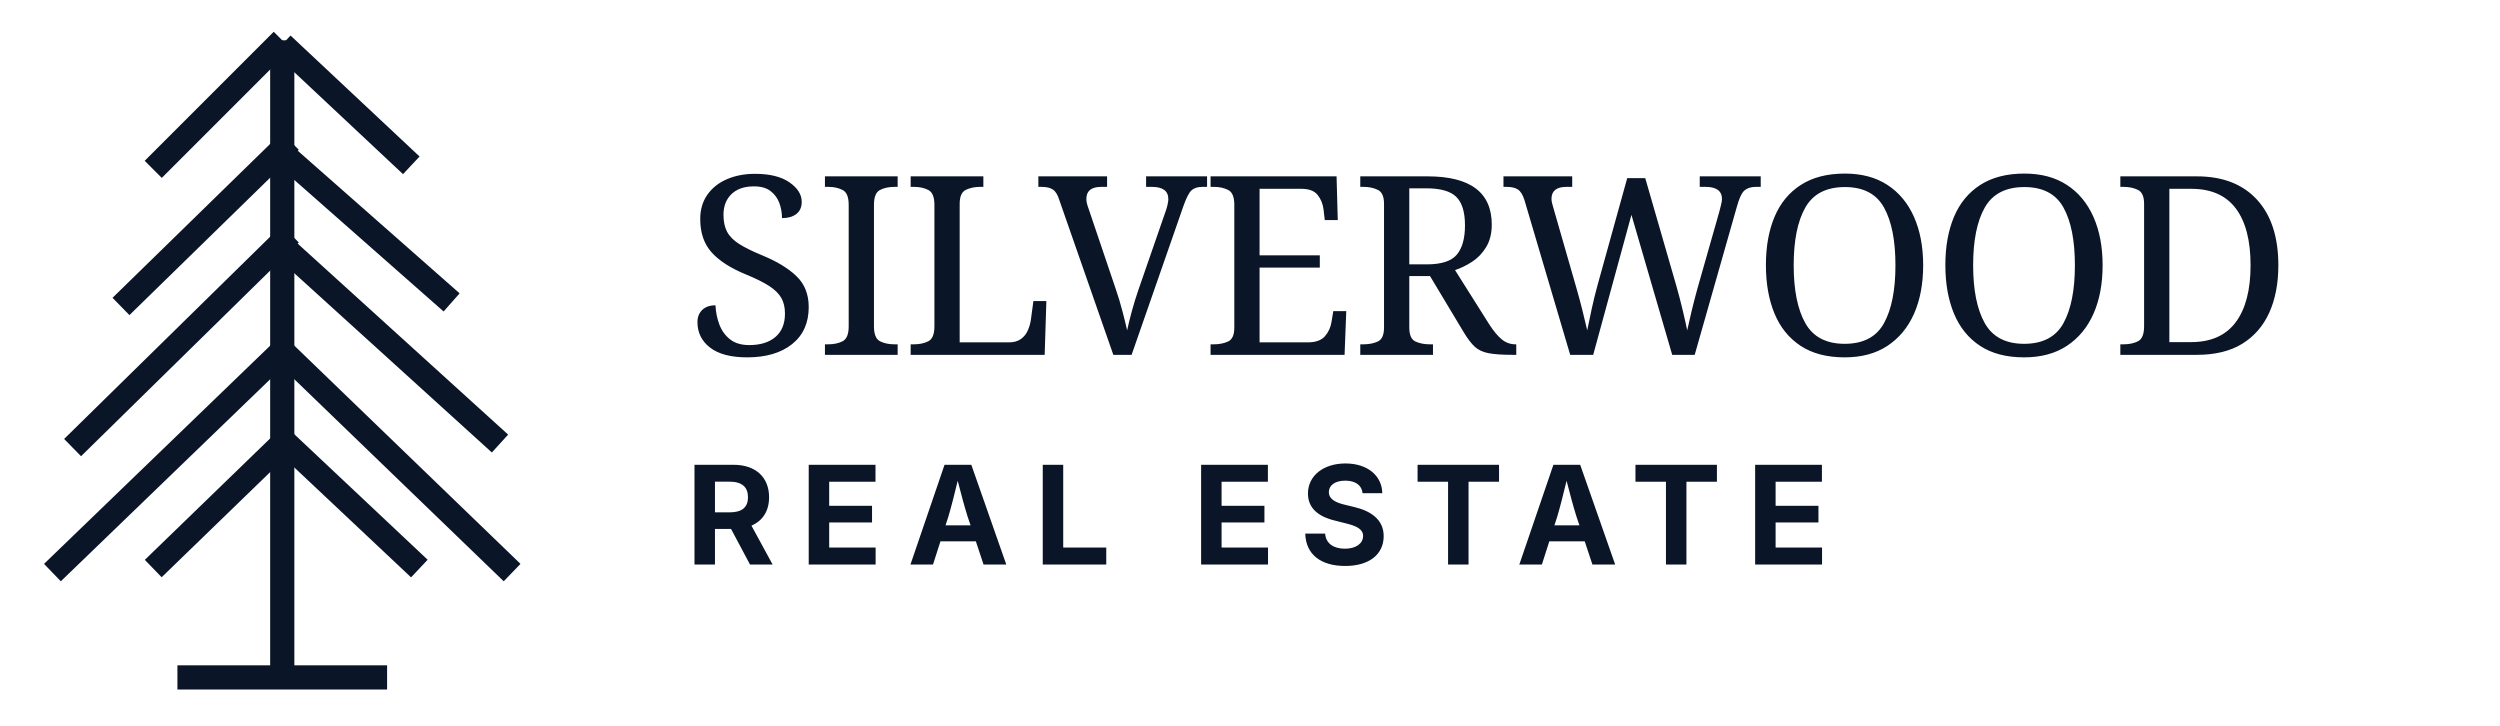
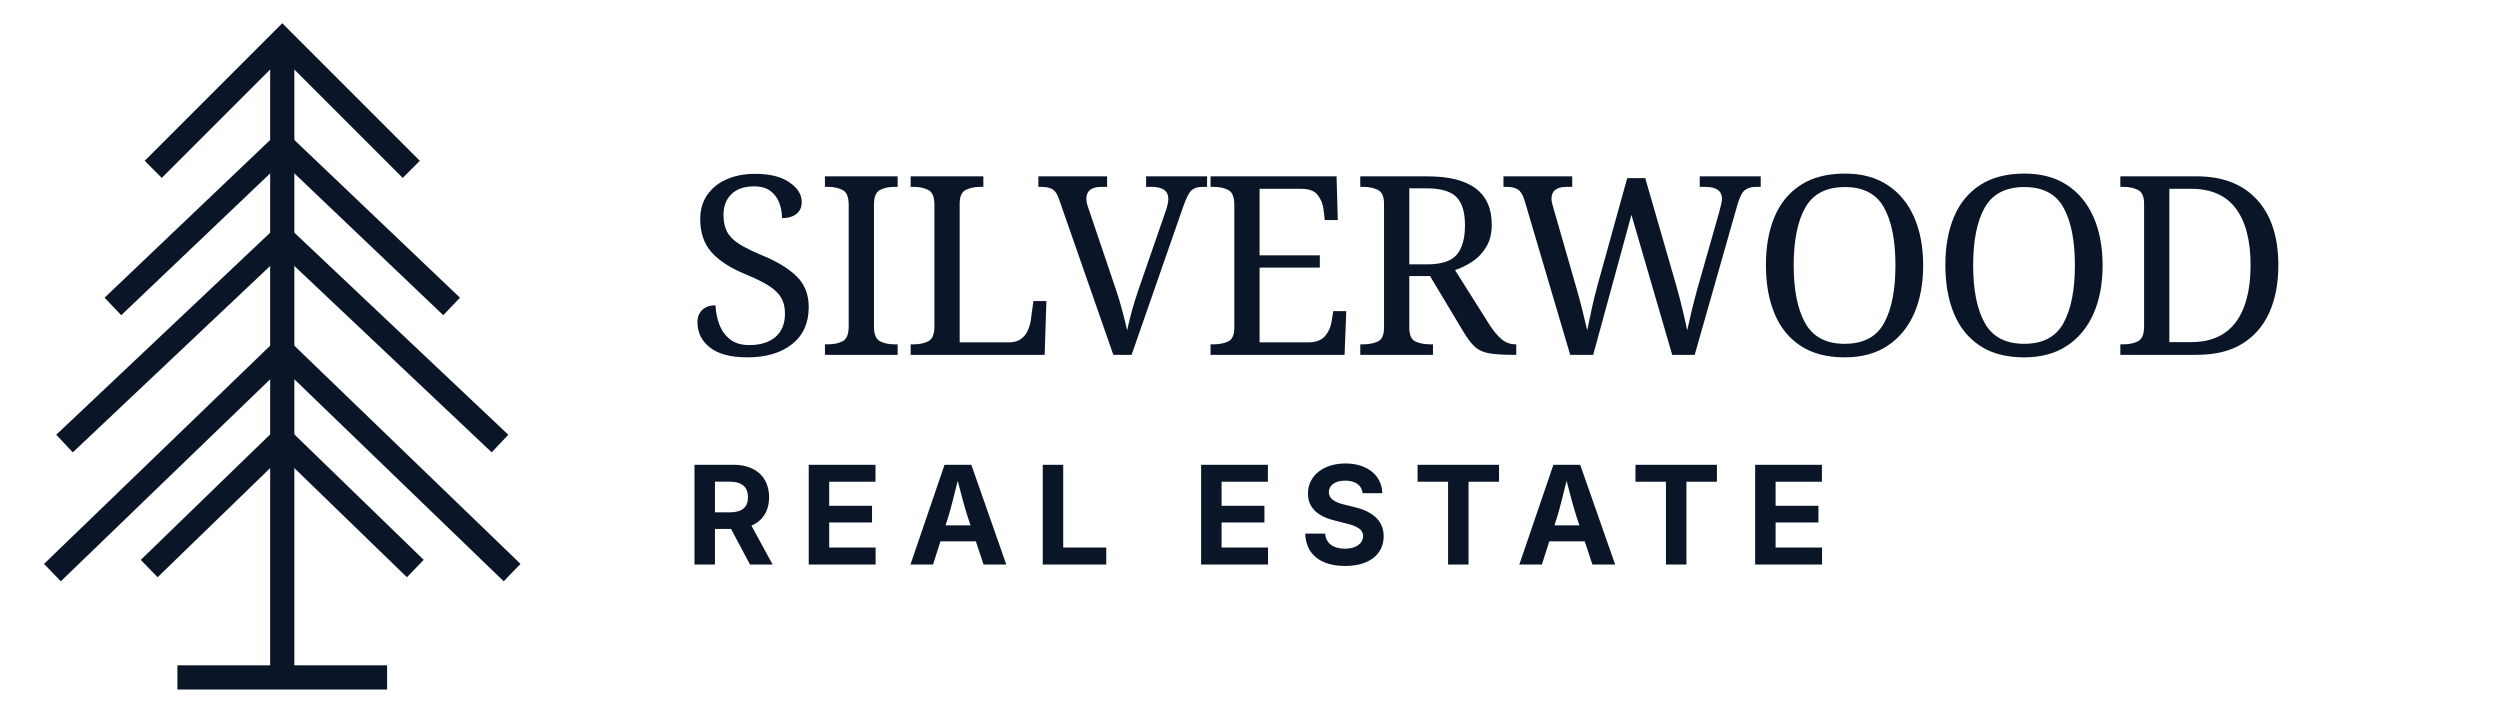
<svg xmlns="http://www.w3.org/2000/svg" viewBox="0 0 620 180" fill="none">
-   <g transform="translate(10 8)" stroke="#0a1628" stroke-width="6" stroke-linecap="butt" stroke-linejoin="miter">
+   <g transform="translate(10 8)" stroke="#0a1628" stroke-width="6" stroke-linecap="butt" stroke-linejoin="miter" stroke-miterlimit="10">
    <line x1="60" y1="2" x2="60" y2="159" />
-     <line x1="60" y1="2" x2="28" y2="34" />
-     <line x1="60" y1="3" x2="92" y2="33" />
-     <line x1="62" y1="27" x2="20" y2="68" />
-     <line x1="60" y1="30" x2="102" y2="67" />
-     <line x1="62" y1="50" x2="8" y2="103" />
-     <line x1="60" y1="53" x2="114" y2="102" />
-     <line x1="60" y1="79" x2="3" y2="134" />
-     <line x1="60" y1="79" x2="117" y2="134" />
-     <line x1="60" y1="102" x2="28" y2="133" />
-     <line x1="60" y1="101" x2="94" y2="133" />
+     <polyline points="28,34 60,2 92,34" />
+     <polyline points="18,68 60,28 102,68" />
+     <polyline points="6,102 60,51 114,102" />
+     <polyline points="3,134 60,79 117,134" />
+     <polyline points="27,133 60,101 93,133" />
    <line x1="34" y1="160" x2="86" y2="160" />
  </g>
  <g fill="#0a1628">
    <text x="170" y="88" font-family="Constantia, 'Cormorant Garamond', Georgia, serif" font-size="62" font-weight="400" letter-spacing="-1.5">SILVERWOOD</text>
    <text x="170" y="140" font-family="Corbel, 'Inter', 'Helvetica Neue', sans-serif" font-size="34" font-weight="700" letter-spacing="6">REAL ESTATE</text>
  </g>
</svg>
